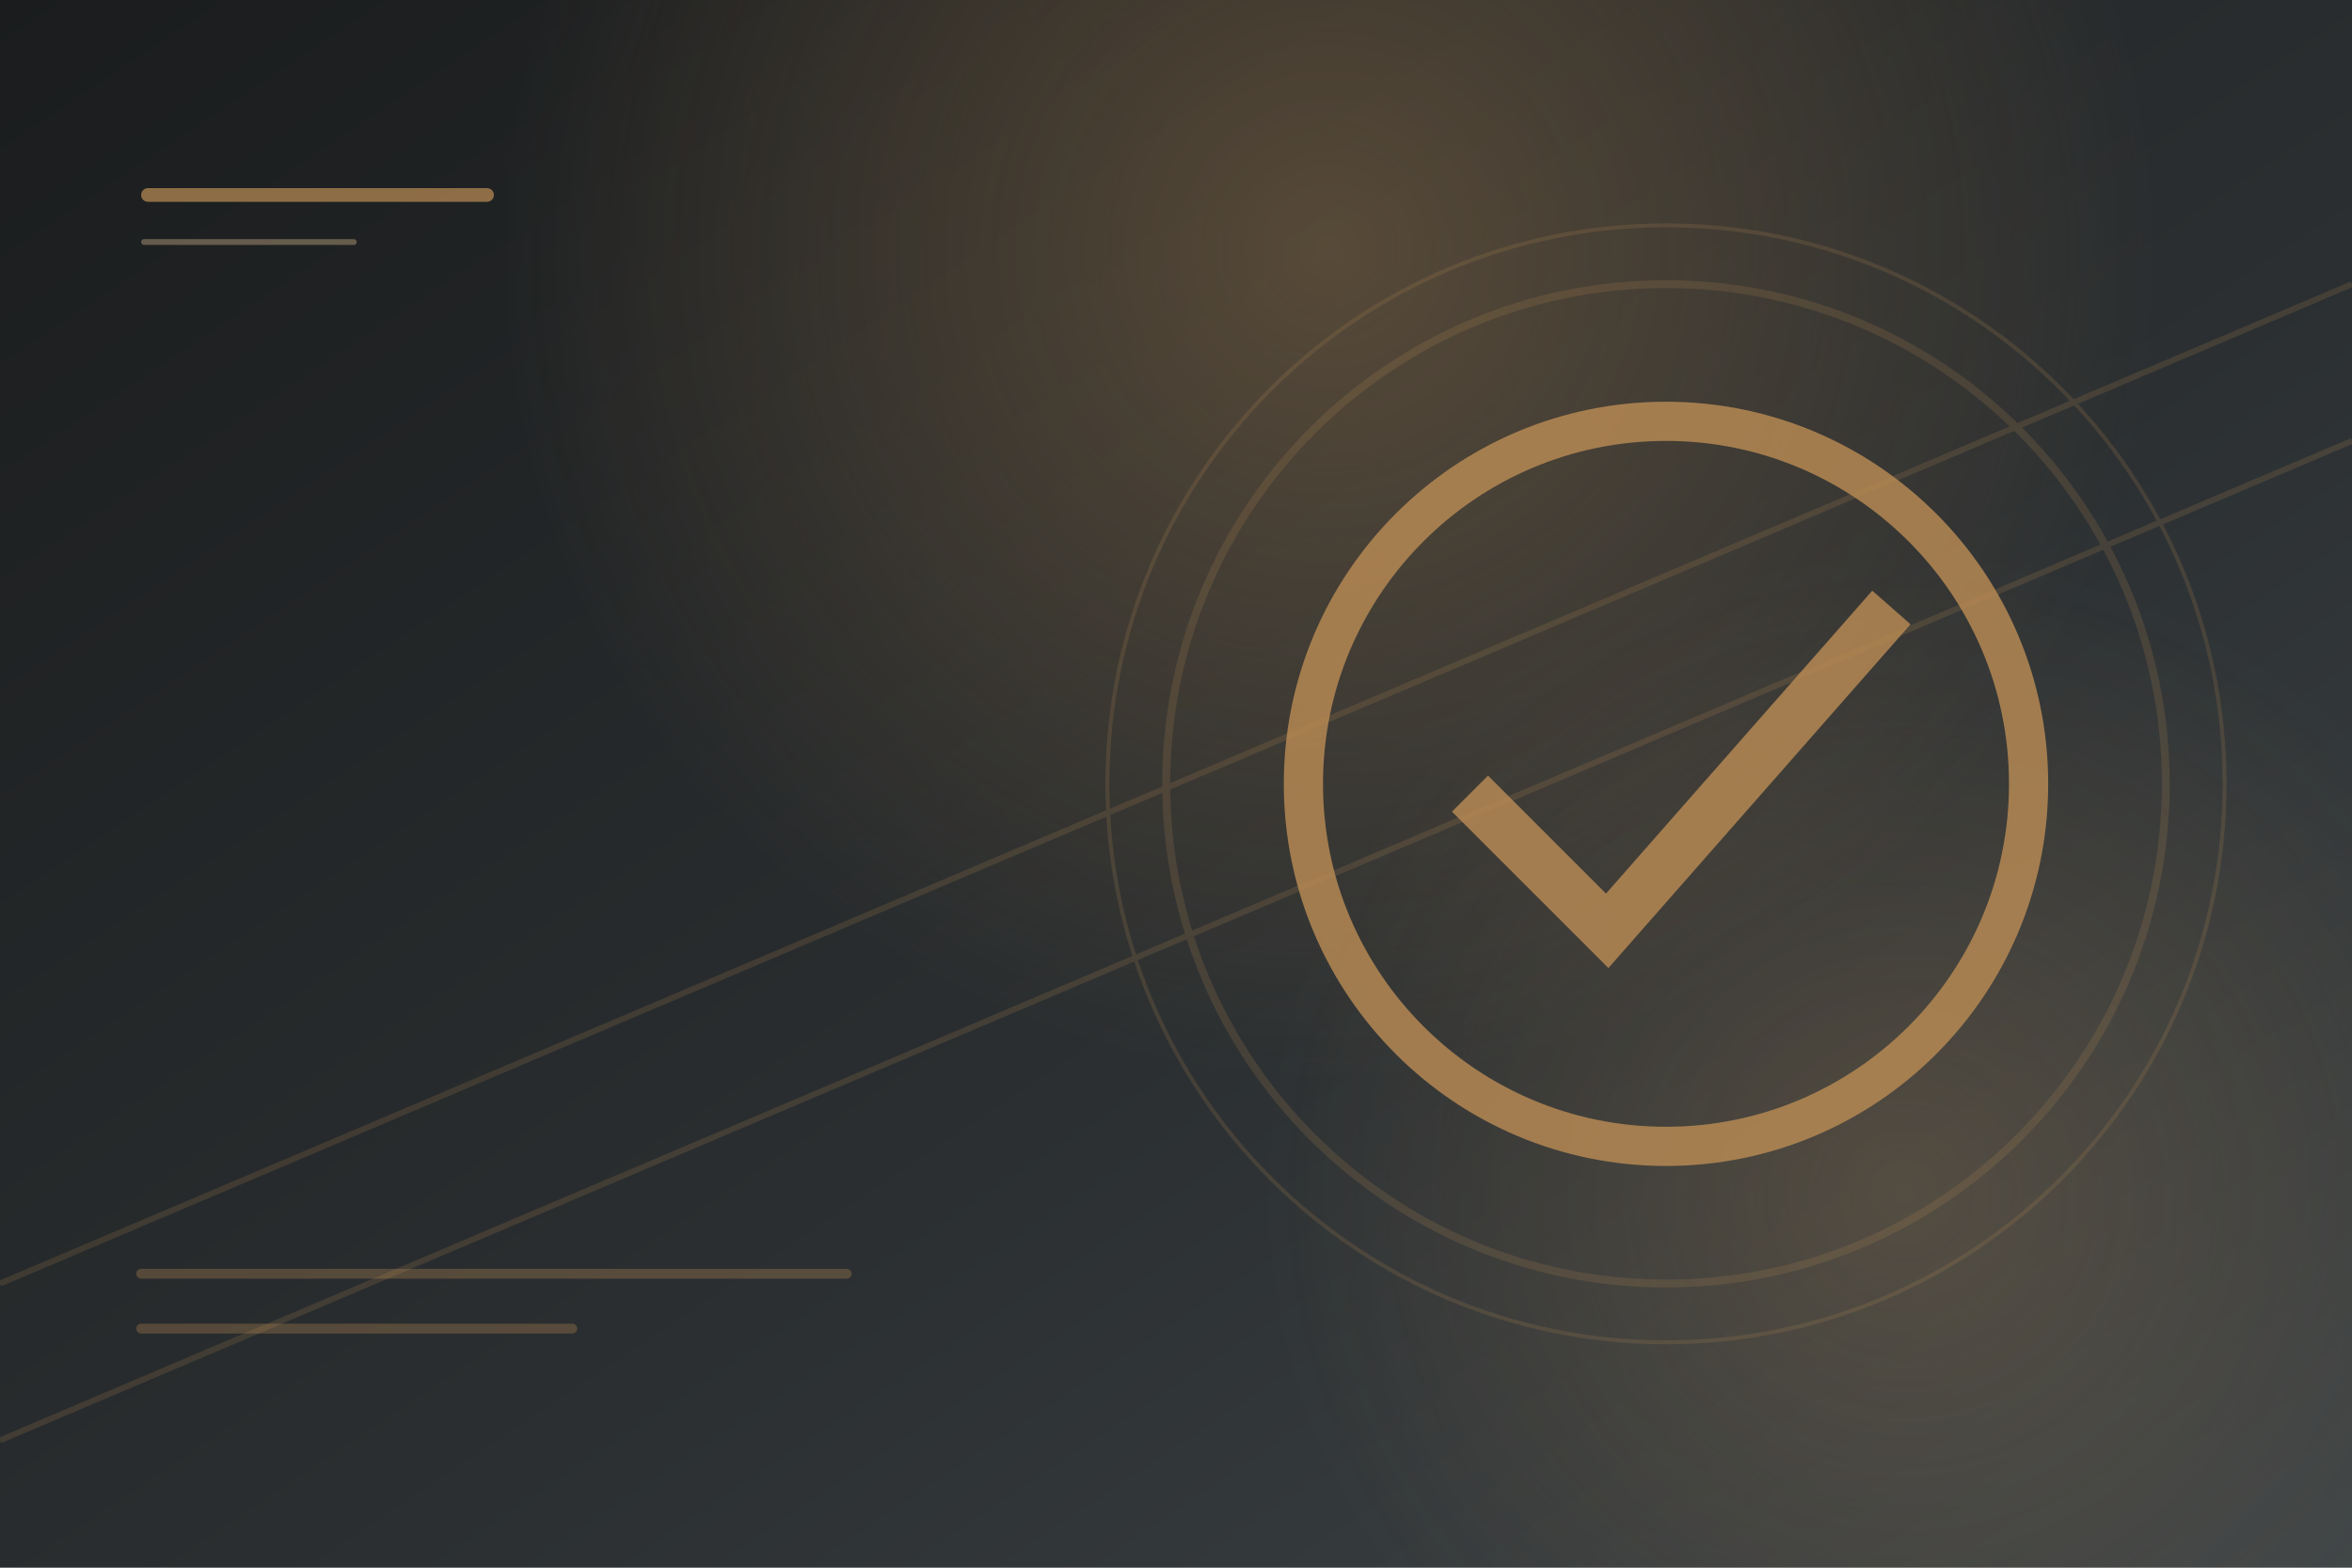
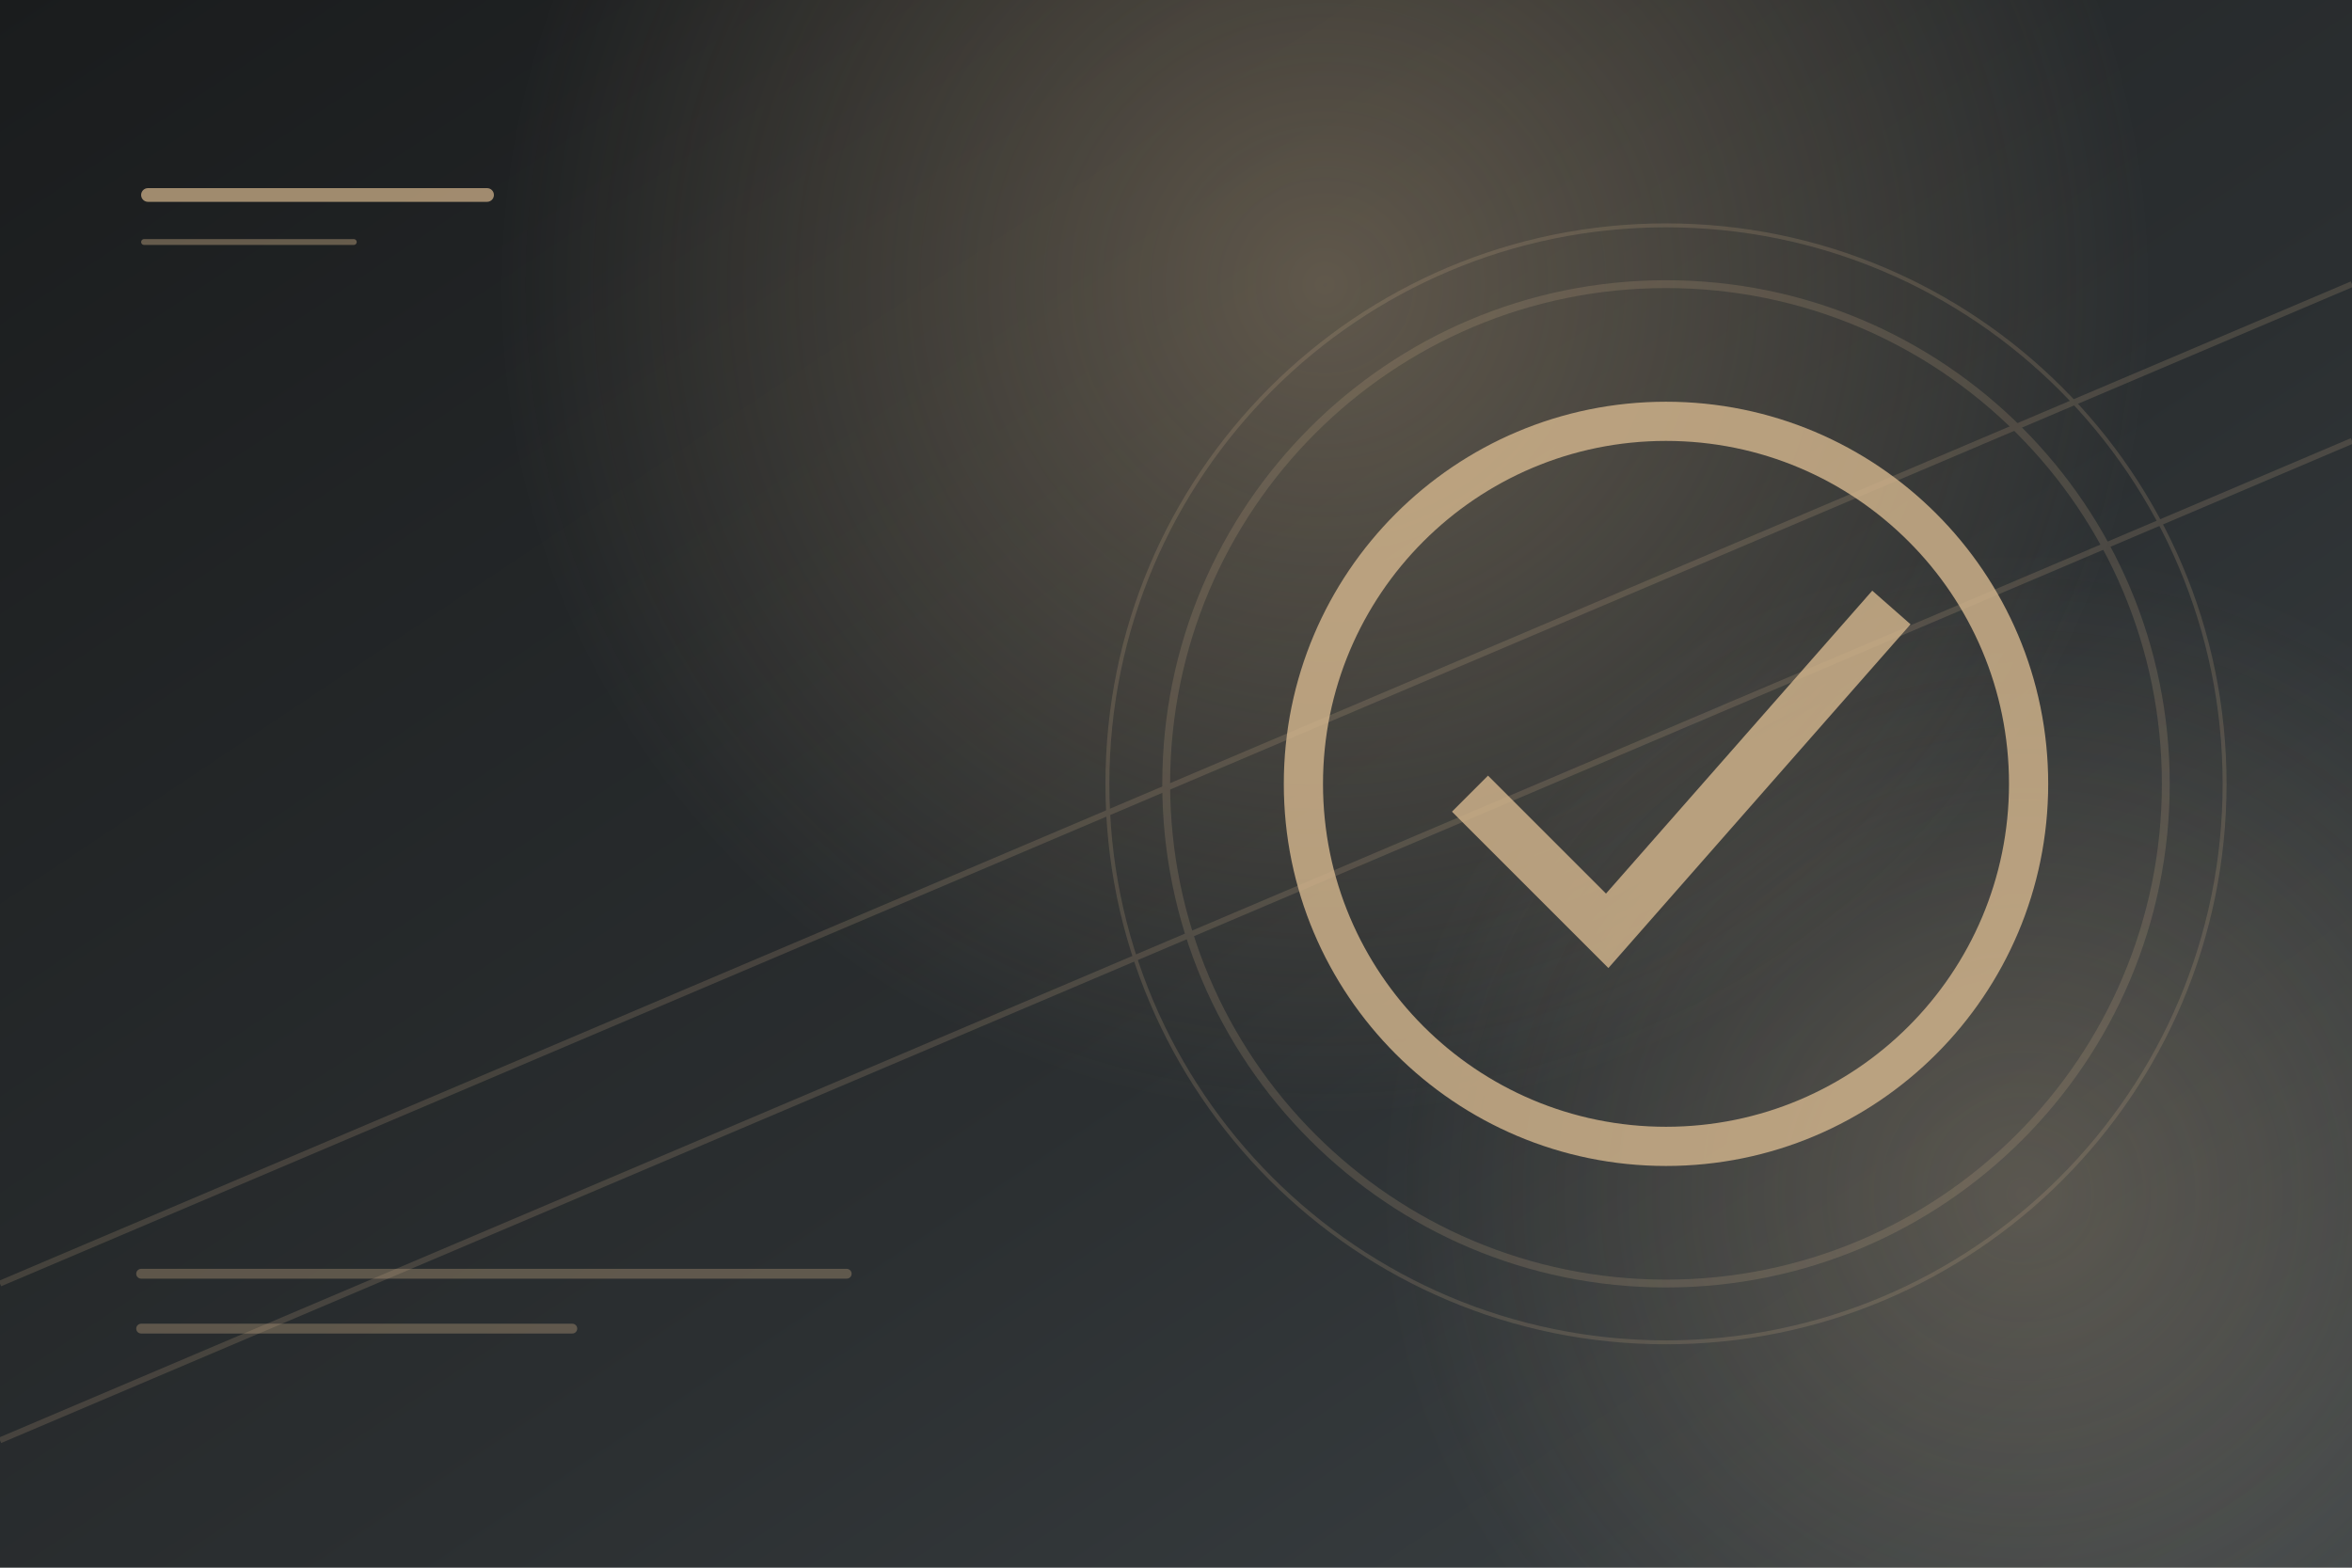
<svg xmlns="http://www.w3.org/2000/svg" width="1200" height="800" viewBox="0 0 1200 800" preserveAspectRatio="xMidYMid meet" role="img" aria-labelledby="title desc">
  <defs>
    <linearGradient id="bg" x1="0" y1="0" x2="1" y2="1">
      <stop stop-color="#1a1c1d" />
      <stop offset=".58" stop-color="#2b2f31" />
      <stop offset="1" stop-color="#3e4447" />
    </linearGradient>
    <radialGradient id="glow">
-       <stop stop-color="#b98b54" stop-opacity=".34" />
-       <stop offset="1" stop-color="#b98b54" stop-opacity="0" />
+       <stop stop-color="#d2b48c" stop-opacity=".34" />
+       <stop offset="1" stop-color="#d2b48c" stop-opacity="0" />
    </radialGradient>
  </defs>
  <rect width="1200" height="800" fill="url(#bg)" />
-   <circle cx="678" cy="129" r="420" fill="url(#glow)" />
-   <circle cx="972" cy="610" r="330" fill="url(#glow)" opacity=".7" />
-   <g fill="none" stroke="#b98b54" opacity=".18">
+   <circle cx="676" cy="147" r="420" fill="url(#glow)" />
+   <circle cx="1033" cy="610" r="330" fill="url(#glow)" opacity=".7" />
+   <g fill="none" stroke="#d2b48c" opacity=".18">
    <path d="M0 655 1200 145M0 735 1200 225" stroke-width="3" />
    <circle cx="850" cy="400" r="255" stroke-width="4" />
    <circle cx="850" cy="400" r="285" stroke-width="2" />
  </g>
-   <g color="#b98b54" opacity=".82">
+   <g color="#d2b48c" opacity=".82">
    <circle cx="850" cy="400" r="185" fill="none" stroke="currentColor" stroke-width="20" />
    <path d="m750 405 70 70 145-165" fill="none" stroke="currentColor" stroke-width="26" />
  </g>
-   <rect x="72" y="96" width="180" height="7" rx="3.5" fill="#b98b54" opacity=".72" />
+   <rect x="72" y="96" width="180" height="7" rx="3.5" fill="#d2b48c" opacity=".72" />
  <rect x="72" y="122" width="110" height="3" rx="1.5" fill="#d2b48c" opacity=".4" />
-   <path d="M72 650h360M72 678h220" stroke="#b98b54" stroke-width="5" stroke-linecap="round" opacity=".32" />
+   <path d="M72 650h360M72 678h220" stroke="#d2b48c" stroke-width="5" stroke-linecap="round" opacity=".32" />
</svg>
